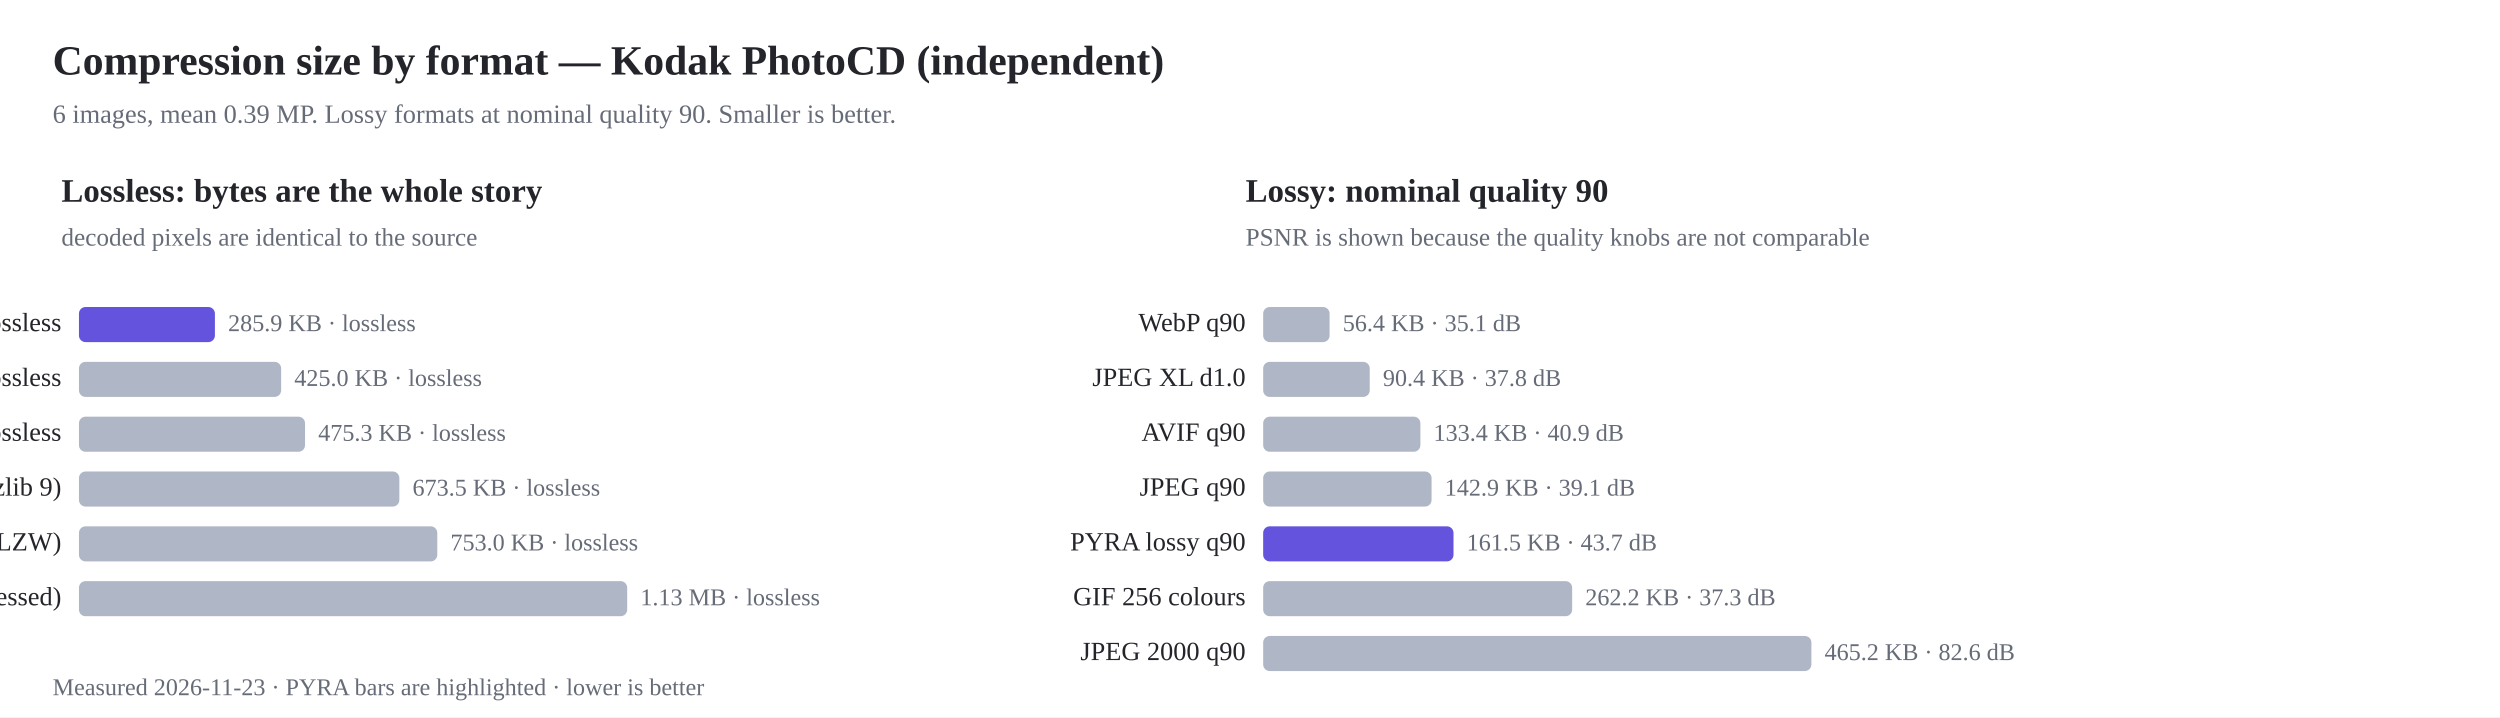
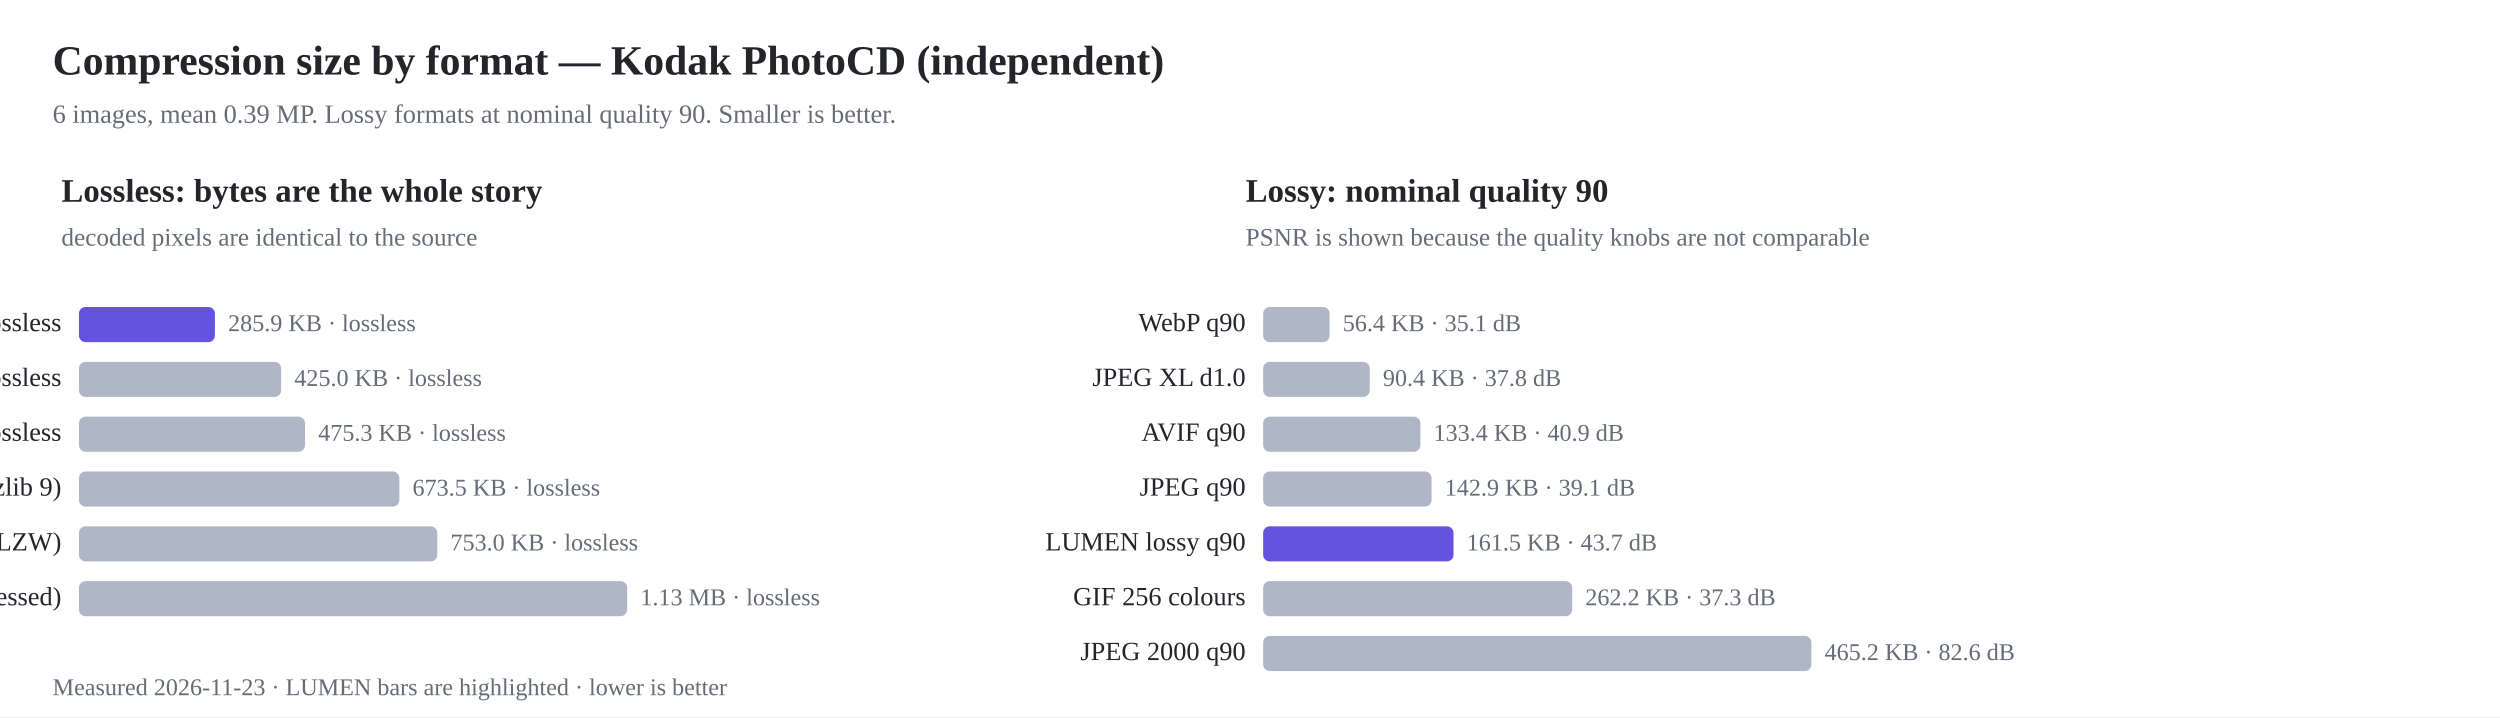
<svg xmlns="http://www.w3.org/2000/svg" width="1140" height="327" viewBox="0 0 1140 327" role="img" aria-label="Compression size by format — Kodak PhotoCD (independent)">
  <rect width="1140" height="327" fill="#ffffff" />
  <text x="24" y="34" font-size="19" font-weight="700" fill="#23252b">Compression size by format — Kodak PhotoCD (independent)</text>
  <text x="24" y="56" font-size="12" fill="#666b78">6 images, mean 0.39 MP. Lossy formats at nominal quality 90. Smaller is better.</text>
  <text x="28" y="92" font-size="15" font-weight="600" fill="#23252b">Lossless: bytes are the whole story</text>
  <text x="28" y="112" font-size="11.5" fill="#666b78">decoded pixels are identical to the source</text>
-   <text x="28" y="151.0" font-size="12" fill="#23252b" text-anchor="end">PYRA lossless</text>
+   <text x="28" y="151.0" font-size="12" fill="#23252b" text-anchor="end">LUMEN lossless</text>
  <rect x="36" y="140" width="62.0" height="16" rx="3" fill="#5b4bdb" opacity="0.95" />
  <text x="104.0" y="151.0" font-size="11" fill="#666b78">285.9 KB · lossless</text>
  <text x="28" y="176.0" font-size="12" fill="#23252b" text-anchor="end">JPEG XL lossless</text>
  <rect x="36" y="165" width="92.2" height="16" rx="3" fill="#8d99ae" opacity="0.7" />
  <text x="134.2" y="176.0" font-size="11" fill="#666b78">425.0 KB · lossless</text>
  <text x="28" y="201.0" font-size="12" fill="#23252b" text-anchor="end">WebP lossless</text>
  <rect x="36" y="190" width="103.1" height="16" rx="3" fill="#8d99ae" opacity="0.7" />
  <text x="145.1" y="201.0" font-size="11" fill="#666b78">475.3 KB · lossless</text>
  <text x="28" y="226.0" font-size="12" fill="#23252b" text-anchor="end">PNG (zlib 9)</text>
  <rect x="36" y="215" width="146.1" height="16" rx="3" fill="#8d99ae" opacity="0.7" />
  <text x="188.1" y="226.0" font-size="11" fill="#666b78">673.5 KB · lossless</text>
  <text x="28" y="251.0" font-size="12" fill="#23252b" text-anchor="end">TIFF (LZW)</text>
  <rect x="36" y="240" width="163.4" height="16" rx="3" fill="#8d99ae" opacity="0.7" />
  <text x="205.4" y="251.0" font-size="11" fill="#666b78">753.0 KB · lossless</text>
  <text x="28" y="276.0" font-size="12" fill="#23252b" text-anchor="end">BMP (uncompressed)</text>
  <rect x="36" y="265" width="250.0" height="16" rx="3" fill="#8d99ae" opacity="0.7" />
  <text x="292.0" y="276.0" font-size="11" fill="#666b78">1.13 MB · lossless</text>
  <text x="568" y="92" font-size="15" font-weight="600" fill="#23252b">Lossy: nominal quality 90</text>
  <text x="568" y="112" font-size="11.5" fill="#666b78">PSNR is shown because the quality knobs are not comparable</text>
  <text x="568" y="151.0" font-size="12" fill="#23252b" text-anchor="end">WebP q90</text>
  <rect x="576" y="140" width="30.3" height="16" rx="3" fill="#8d99ae" opacity="0.7" />
  <text x="612.3" y="151.0" font-size="11" fill="#666b78">56.4 KB · 35.1 dB</text>
  <text x="568" y="176.0" font-size="12" fill="#23252b" text-anchor="end">JPEG XL d1.0</text>
  <rect x="576" y="165" width="48.6" height="16" rx="3" fill="#8d99ae" opacity="0.7" />
  <text x="630.6" y="176.0" font-size="11" fill="#666b78">90.4 KB · 37.8 dB</text>
  <text x="568" y="201.0" font-size="12" fill="#23252b" text-anchor="end">AVIF q90</text>
  <rect x="576" y="190" width="71.7" height="16" rx="3" fill="#8d99ae" opacity="0.7" />
  <text x="653.7" y="201.0" font-size="11" fill="#666b78">133.4 KB · 40.9 dB</text>
  <text x="568" y="226.0" font-size="12" fill="#23252b" text-anchor="end">JPEG q90</text>
  <rect x="576" y="215" width="76.8" height="16" rx="3" fill="#8d99ae" opacity="0.7" />
  <text x="658.8" y="226.0" font-size="11" fill="#666b78">142.9 KB · 39.1 dB</text>
-   <text x="568" y="251.0" font-size="12" fill="#23252b" text-anchor="end">PYRA lossy q90</text>
+   <text x="568" y="251.0" font-size="12" fill="#23252b" text-anchor="end">LUMEN lossy q90</text>
  <rect x="576" y="240" width="86.8" height="16" rx="3" fill="#5b4bdb" opacity="0.95" />
  <text x="668.8" y="251.0" font-size="11" fill="#666b78">161.5 KB · 43.7 dB</text>
  <text x="568" y="276.0" font-size="12" fill="#23252b" text-anchor="end">GIF 256 colours</text>
  <rect x="576" y="265" width="140.9" height="16" rx="3" fill="#8d99ae" opacity="0.7" />
  <text x="722.9" y="276.0" font-size="11" fill="#666b78">262.2 KB · 37.3 dB</text>
  <text x="568" y="301.0" font-size="12" fill="#23252b" text-anchor="end">JPEG 2000 q90</text>
  <rect x="576" y="290" width="250.0" height="16" rx="3" fill="#8d99ae" opacity="0.7" />
  <text x="832.0" y="301.0" font-size="11" fill="#666b78">465.2 KB · 82.6 dB</text>
-   <text x="24" y="317" font-size="11" fill="#666b78">Measured 2026-11-23 · PYRA bars are highlighted · lower is better</text>
+   <text x="24" y="317" font-size="11" fill="#666b78">Measured 2026-11-23 · LUMEN bars are highlighted · lower is better</text>
</svg>
